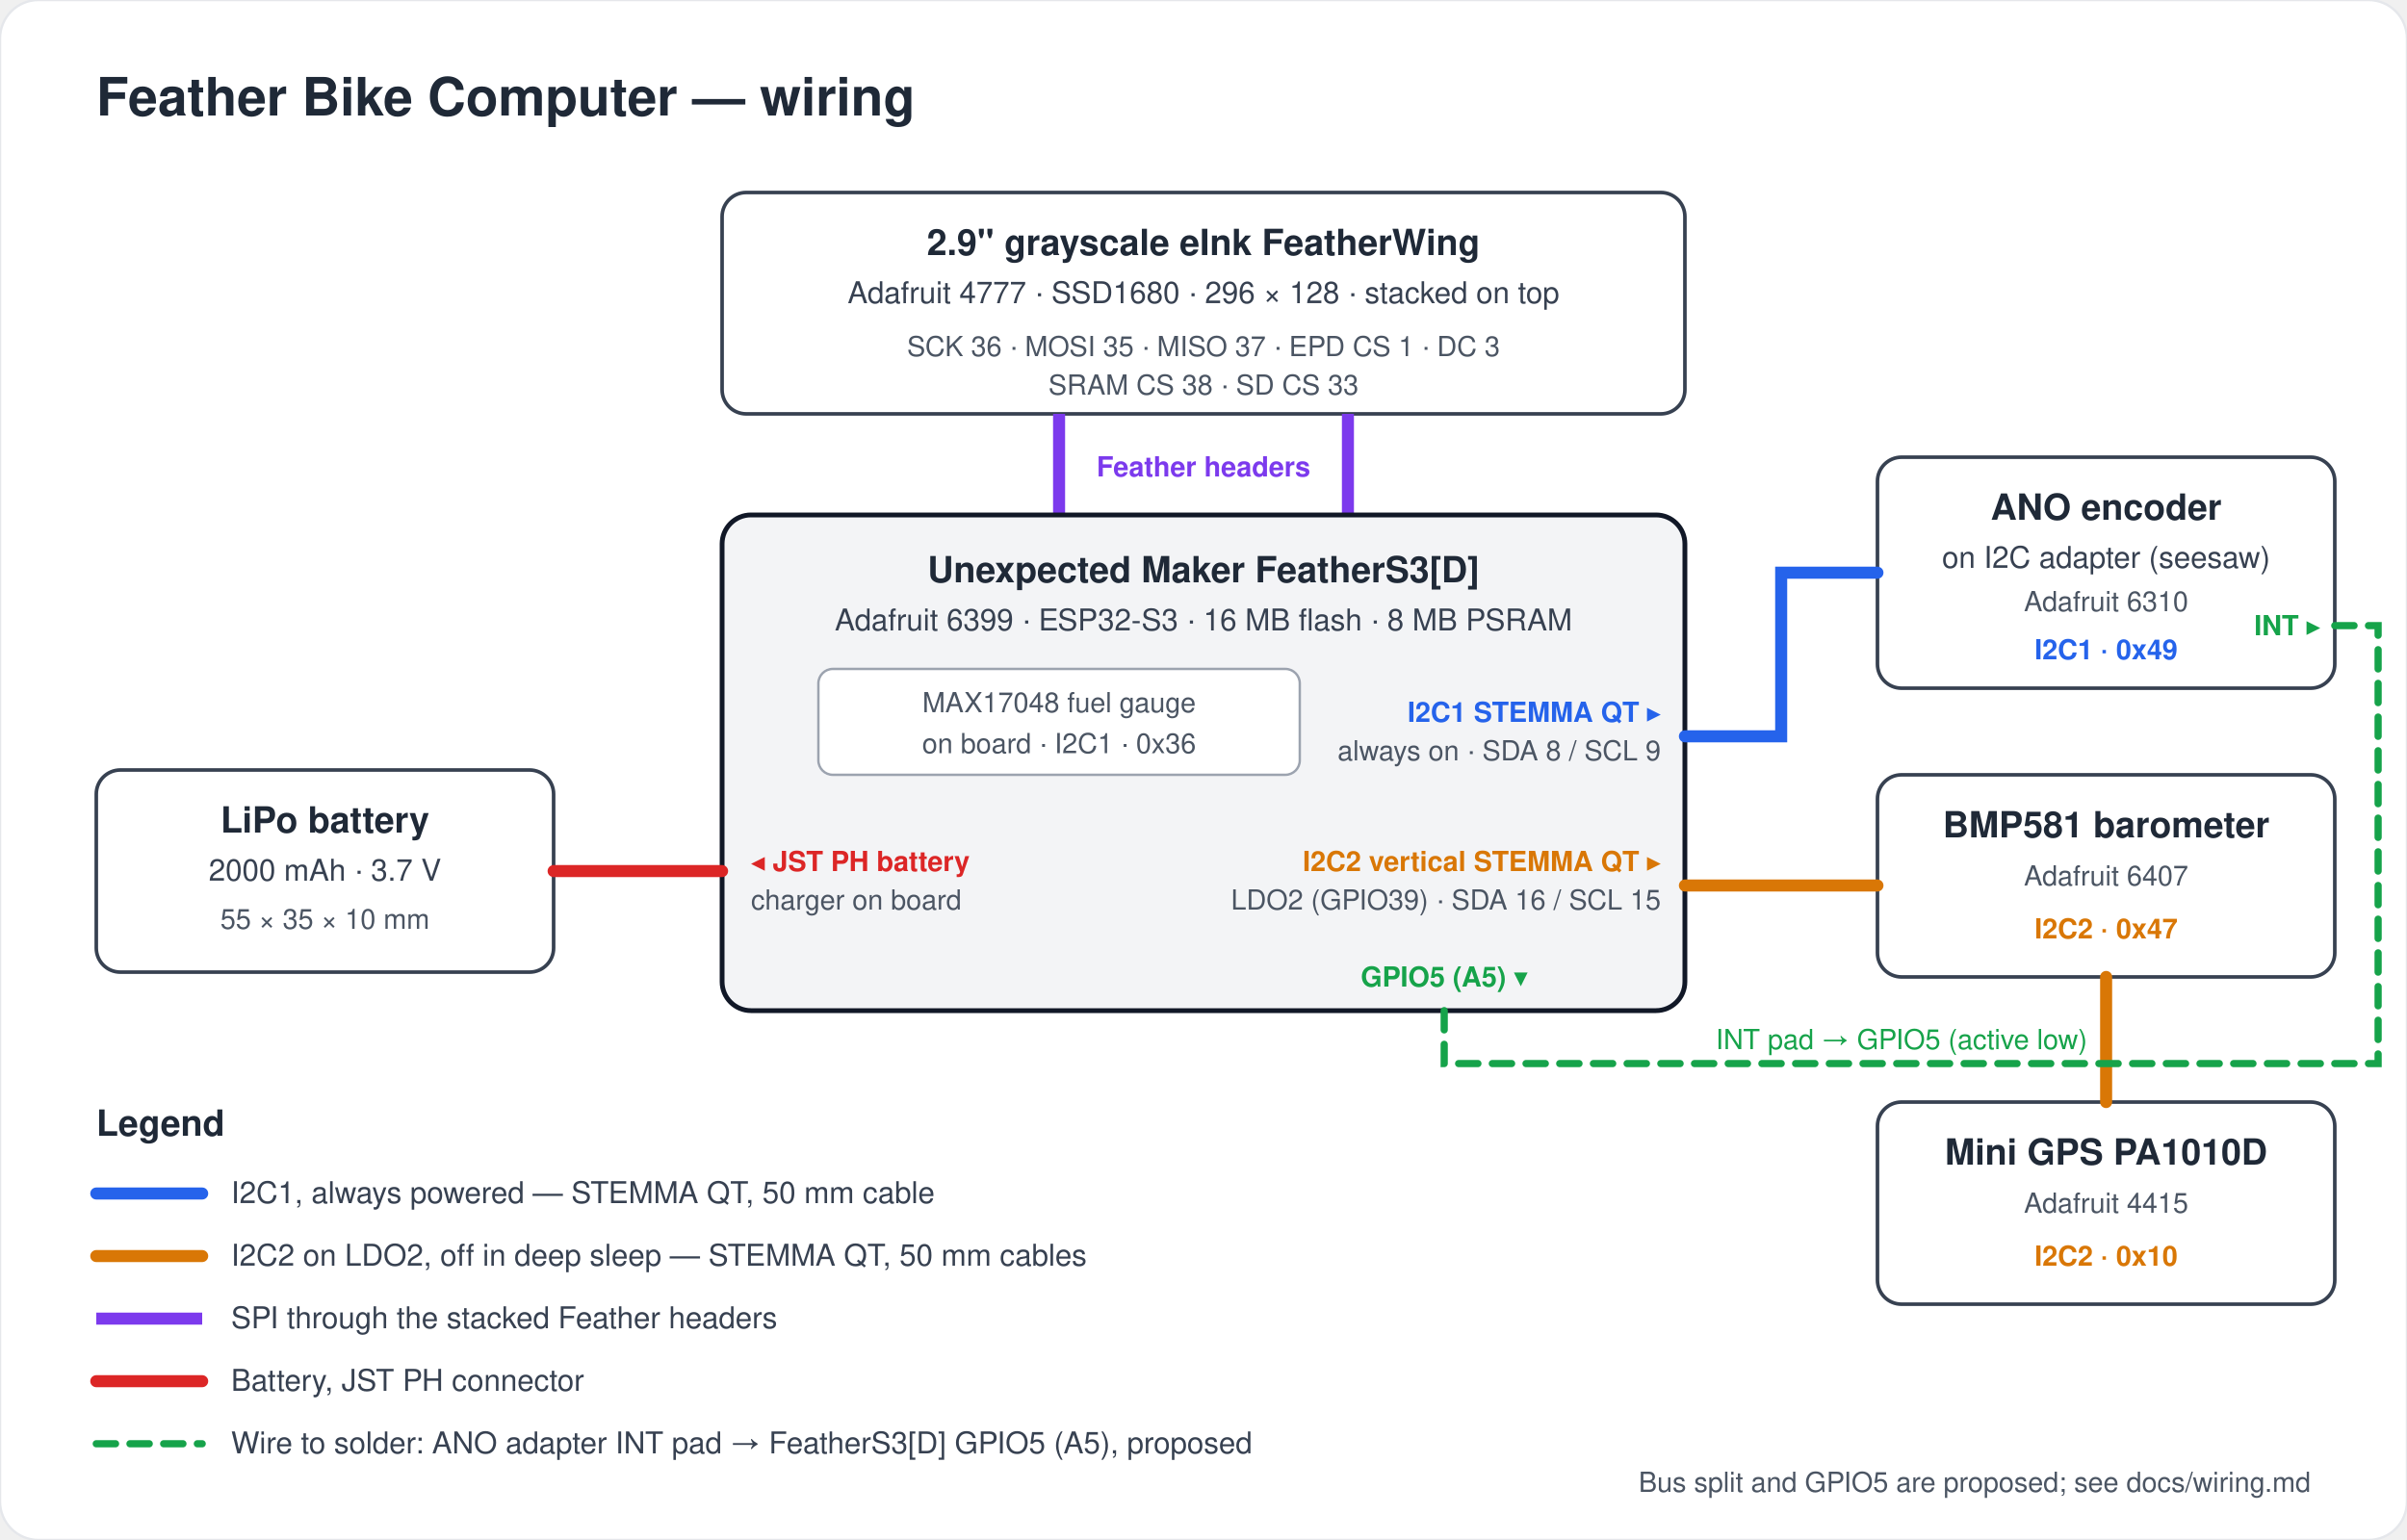
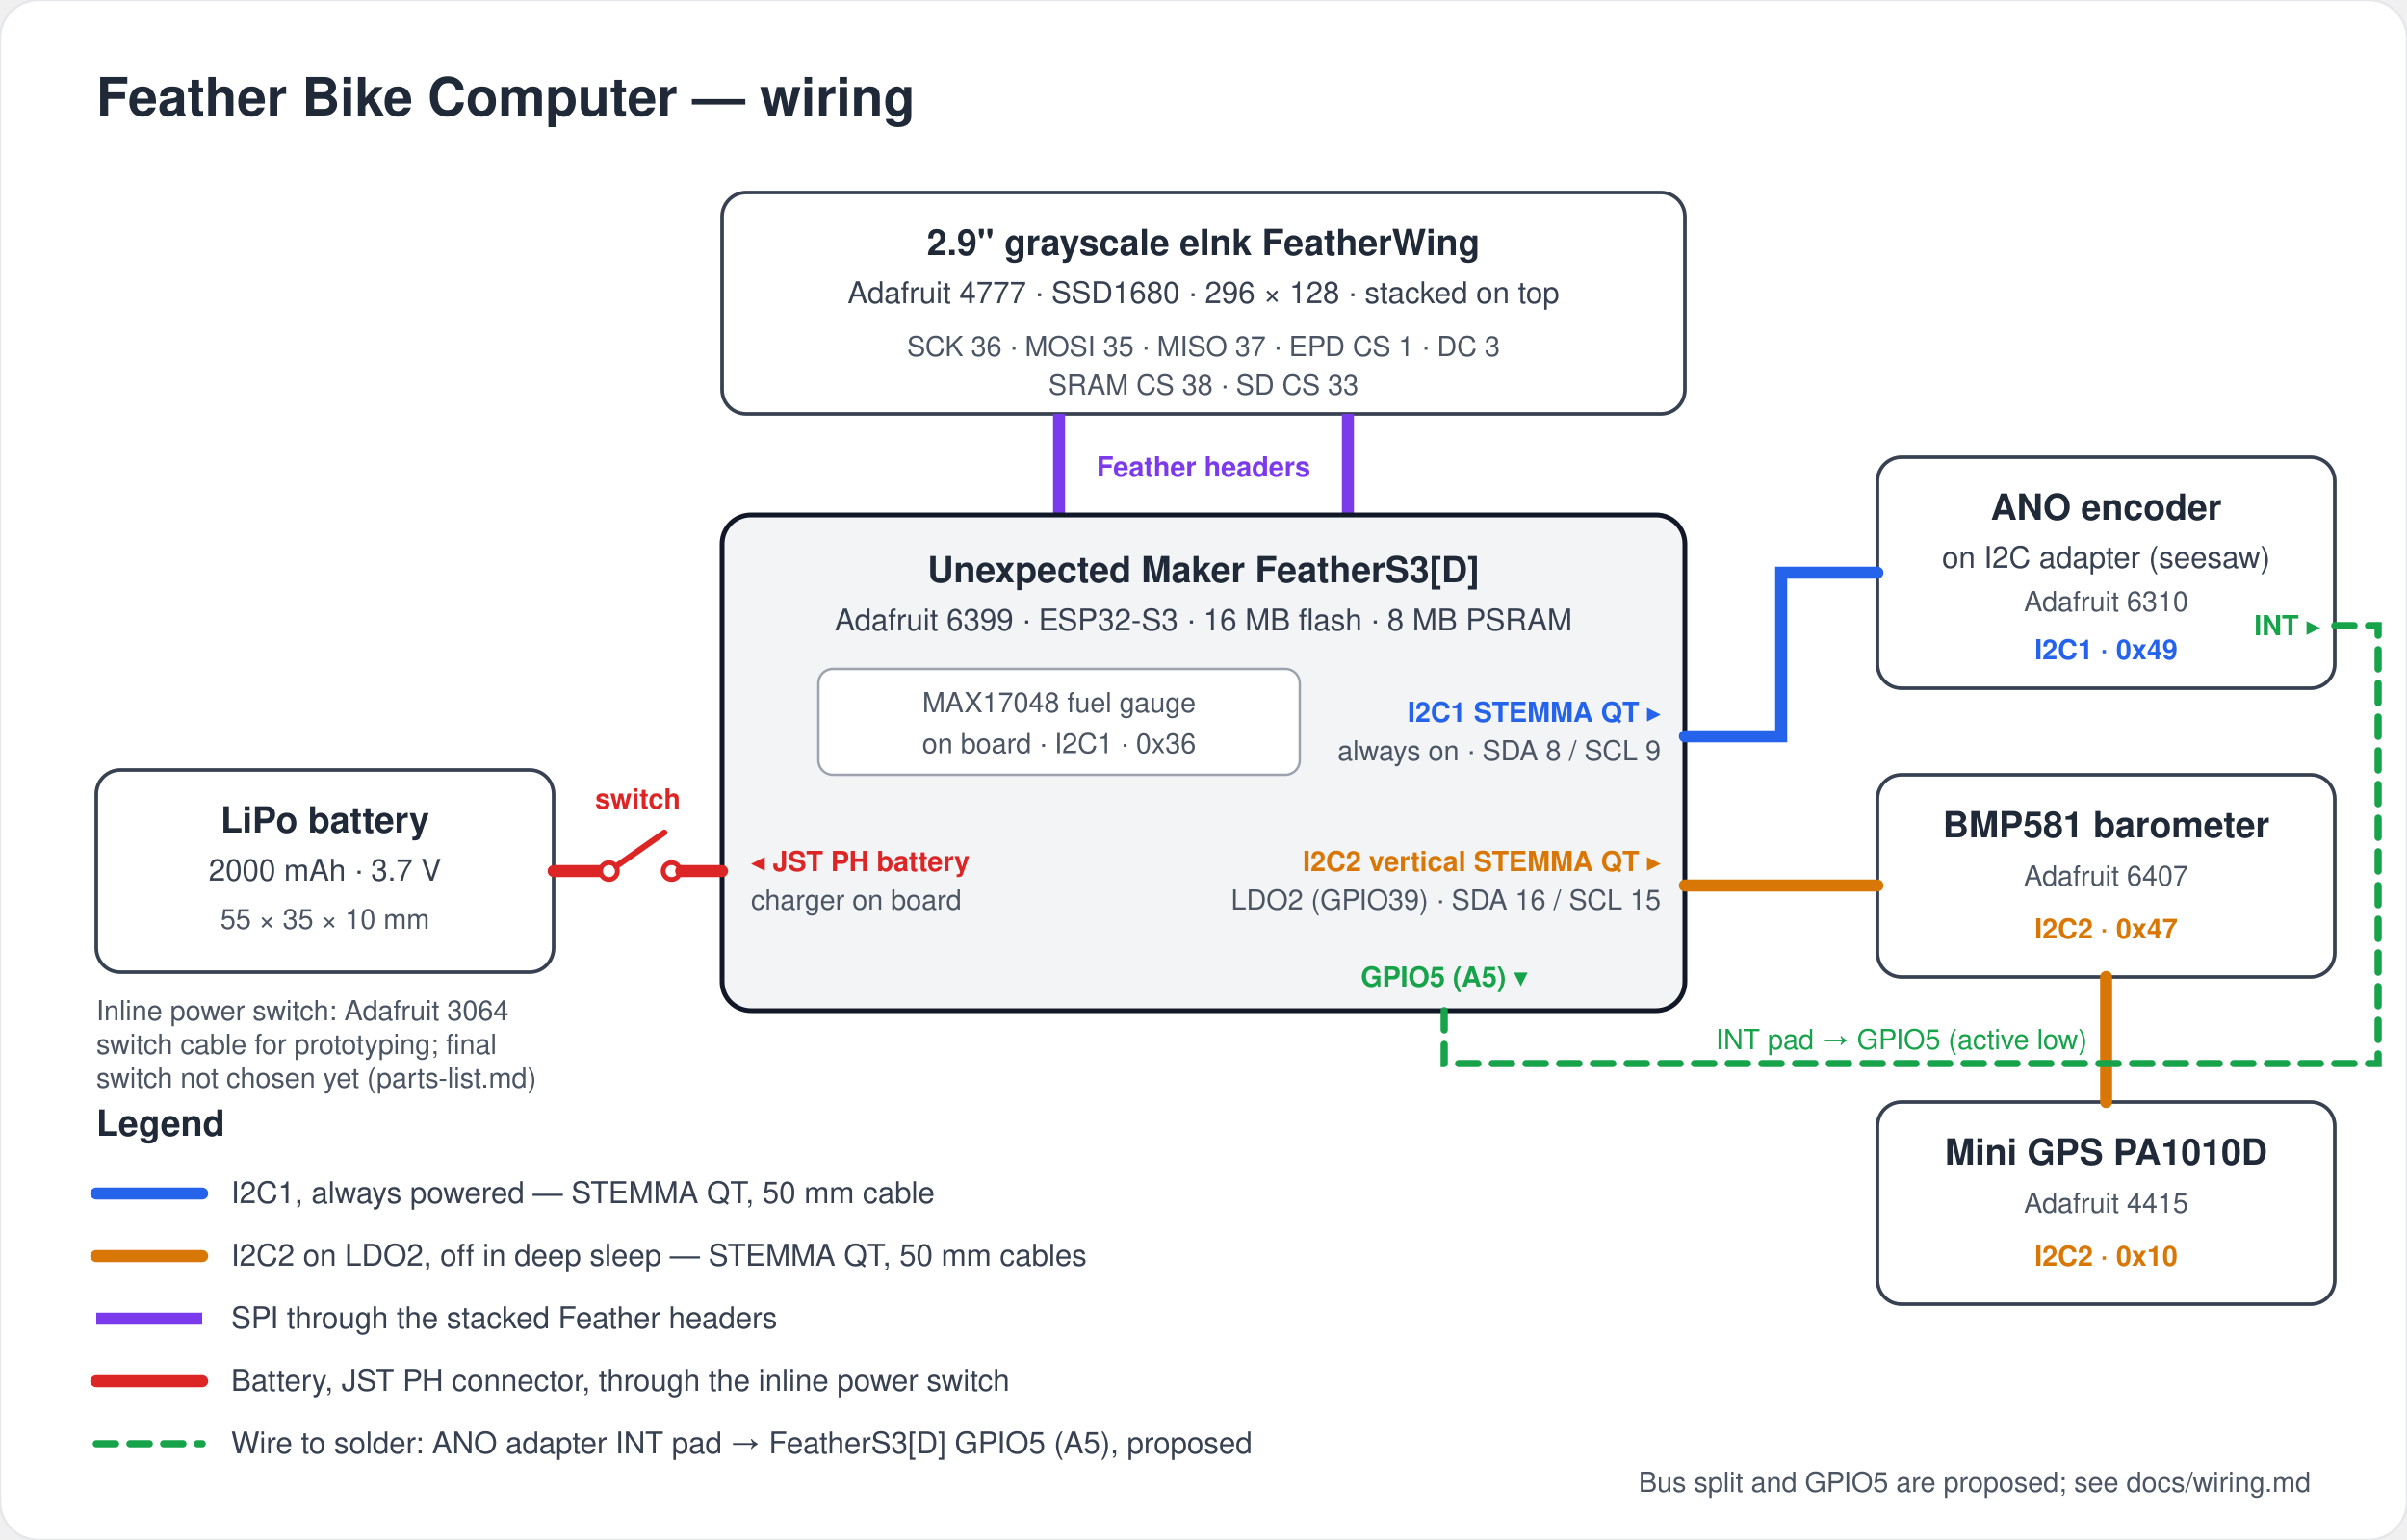
<svg xmlns="http://www.w3.org/2000/svg" viewBox="0 0 1000 640" width="1000" height="640" role="img" aria-labelledby="title desc">
  <style>
    text { font-family: -apple-system, "Segoe UI", Helvetica, Arial, sans-serif; fill: #1f2937; }
    .title { font-size: 22px; font-weight: 700; }
    .h { font-size: 15px; font-weight: 700; }
    .t { font-size: 12.5px; fill: #374151; }
    .s { font-size: 11.5px; fill: #4b5563; }
    .lbl { font-size: 11.5px; font-weight: 600; }
    .box { fill: #ffffff; stroke: #374151; stroke-width: 1.5; }
    .main { fill: #f3f4f6; stroke: #111827; stroke-width: 2; }
    .chip { fill: #ffffff; stroke: #9ca3af; stroke-width: 1; }
    .i2c1 { stroke: #2563eb; stroke-width: 5; fill: none; stroke-linecap: round; }
    .i2c2 { stroke: #d97706; stroke-width: 5; fill: none; stroke-linecap: round; }
    .spi { stroke: #7c3aed; stroke-width: 5; fill: none; }
    .pwr { stroke: #dc2626; stroke-width: 5; fill: none; stroke-linecap: round; }
    .int { stroke: #16a34a; stroke-width: 3; fill: none; stroke-dasharray: 8 6; stroke-linecap: round; }
  </style>
  <rect x="0" y="0" width="1000" height="640" rx="16" fill="#ffffff" stroke="#e5e7eb" />
  <text x="40" y="48" class="title">Feather Bike Computer — wiring</text>
  <rect x="300" y="80" width="400" height="92" rx="10" class="box" />
  <text x="500" y="106" class="h" text-anchor="middle">2.9" grayscale eInk FeatherWing</text>
  <text x="500" y="126" class="t" text-anchor="middle">Adafruit 4777 · SSD1680 · 296 × 128 · stacked on top</text>
  <text x="500" y="148" class="s" text-anchor="middle">SCK 36 · MOSI 35 · MISO 37 · EPD CS 1 · DC 3</text>
  <text x="500" y="164" class="s" text-anchor="middle">SRAM CS 38 · SD CS 33</text>
  <line x1="440" y1="172" x2="440" y2="214" class="spi" />
  <line x1="560" y1="172" x2="560" y2="214" class="spi" />
  <text x="500" y="198" class="lbl" text-anchor="middle" style="fill:#7c3aed">Feather headers</text>
  <rect x="300" y="214" width="400" height="206" rx="12" class="main" />
  <text x="500" y="242" class="h" text-anchor="middle">Unexpected Maker FeatherS3[D]</text>
  <text x="500" y="262" class="t" text-anchor="middle">Adafruit 6399 · ESP32-S3 · 16 MB flash · 8 MB PSRAM</text>
  <rect x="340" y="278" width="200" height="44" rx="6" class="chip" />
  <text x="440" y="296" class="s" text-anchor="middle">MAX17048 fuel gauge</text>
  <text x="440" y="313" class="s" text-anchor="middle">on board · I2C1 · 0x36</text>
  <text x="690" y="300" class="lbl" text-anchor="end" style="fill:#2563eb">I2C1 STEMMA QT ▸</text>
  <text x="690" y="316" class="s" text-anchor="end">always on · SDA 8 / SCL 9</text>
  <text x="690" y="362" class="lbl" text-anchor="end" style="fill:#d97706">I2C2 vertical STEMMA QT ▸</text>
  <text x="690" y="378" class="s" text-anchor="end">LDO2 (GPIO39) · SDA 16 / SCL 15</text>
  <text x="312" y="362" class="lbl" style="fill:#dc2626">◂ JST PH battery</text>
  <text x="312" y="378" class="s">charger on board</text>
  <text x="600" y="410" class="lbl" text-anchor="middle" style="fill:#16a34a">GPIO5 (A5) ▾</text>
  <rect x="40" y="320" width="190" height="84" rx="10" class="box" />
  <text x="135" y="346" class="h" text-anchor="middle">LiPo battery</text>
  <text x="135" y="366" class="t" text-anchor="middle">2000 mAh · 3.7 V</text>
  <text x="135" y="386" class="s" text-anchor="middle">55 × 35 × 10 mm</text>
-   <line x1="230" y1="362" x2="300" y2="362" class="pwr" />
+   <line x1="230" y1="362" x2="250" y2="362" class="pwr" />
+   <circle cx="253" cy="362" r="3.5" fill="#ffffff" stroke="#dc2626" stroke-width="2" />
+   <line x1="256" y1="360" x2="276" y2="346" stroke="#dc2626" stroke-width="2.5" stroke-linecap="round" />
+   <circle cx="279" cy="362" r="3.5" fill="#ffffff" stroke="#dc2626" stroke-width="2" />
+   <line x1="283" y1="362" x2="300" y2="362" class="pwr" />
+   <text x="265" y="336" class="lbl" text-anchor="middle" style="fill:#dc2626">switch</text>
+   <text x="40" y="424" class="s">Inline power switch: Adafruit 3064</text>
+   <text x="40" y="438" class="s">switch cable for prototyping; final</text>
+   <text x="40" y="452" class="s">switch not chosen yet (parts-list.md)</text>
  <rect x="780" y="190" width="190" height="96" rx="10" class="box" />
  <text x="875" y="216" class="h" text-anchor="middle">ANO encoder</text>
  <text x="875" y="236" class="t" text-anchor="middle">on I2C adapter (seesaw)</text>
  <text x="875" y="254" class="s" text-anchor="middle">Adafruit 6310</text>
  <text x="875" y="274" class="lbl" text-anchor="middle" style="fill:#2563eb">I2C1 · 0x49</text>
  <text x="964" y="264" class="lbl" text-anchor="end" style="fill:#16a34a">INT ▸</text>
  <path d="M700 306 L740 306 L740 238 L780 238" class="i2c1" />
  <rect x="780" y="322" width="190" height="84" rx="10" class="box" />
  <text x="875" y="348" class="h" text-anchor="middle">BMP581 barometer</text>
  <text x="875" y="368" class="s" text-anchor="middle">Adafruit 6407</text>
  <text x="875" y="390" class="lbl" text-anchor="middle" style="fill:#d97706">I2C2 · 0x47</text>
  <line x1="700" y1="368" x2="780" y2="368" class="i2c2" />
  <rect x="780" y="458" width="190" height="84" rx="10" class="box" />
  <text x="875" y="484" class="h" text-anchor="middle">Mini GPS PA1010D</text>
  <text x="875" y="504" class="s" text-anchor="middle">Adafruit 4415</text>
  <text x="875" y="526" class="lbl" text-anchor="middle" style="fill:#d97706">I2C2 · 0x10</text>
  <line x1="875" y1="406" x2="875" y2="458" class="i2c2" />
  <path d="M970 260 L988 260 L988 442 L600 442 L600 420" class="int" />
  <text x="790" y="436" class="s" text-anchor="middle" style="fill:#16a34a">INT pad → GPIO5 (active low)</text>
  <text x="40" y="472" class="h">Legend</text>
  <line x1="40" y1="496" x2="84" y2="496" class="i2c1" />
  <text x="96" y="500" class="t">I2C1, always powered — STEMMA QT, 50 mm cable</text>
  <line x1="40" y1="522" x2="84" y2="522" class="i2c2" />
  <text x="96" y="526" class="t">I2C2 on LDO2, off in deep sleep — STEMMA QT, 50 mm cables</text>
  <line x1="40" y1="548" x2="84" y2="548" class="spi" />
  <text x="96" y="552" class="t">SPI through the stacked Feather headers</text>
  <line x1="40" y1="574" x2="84" y2="574" class="pwr" />
-   <text x="96" y="578" class="t">Battery, JST PH connector</text>
+   <text x="96" y="578" class="t">Battery, JST PH connector, through the inline power switch</text>
  <line x1="40" y1="600" x2="84" y2="600" class="int" />
  <text x="96" y="604" class="t">Wire to solder: ANO adapter INT pad → FeatherS3[D] GPIO5 (A5), proposed</text>
  <text x="960" y="620" class="s" text-anchor="end">Bus split and GPIO5 are proposed; see docs/wiring.md</text>
</svg>
